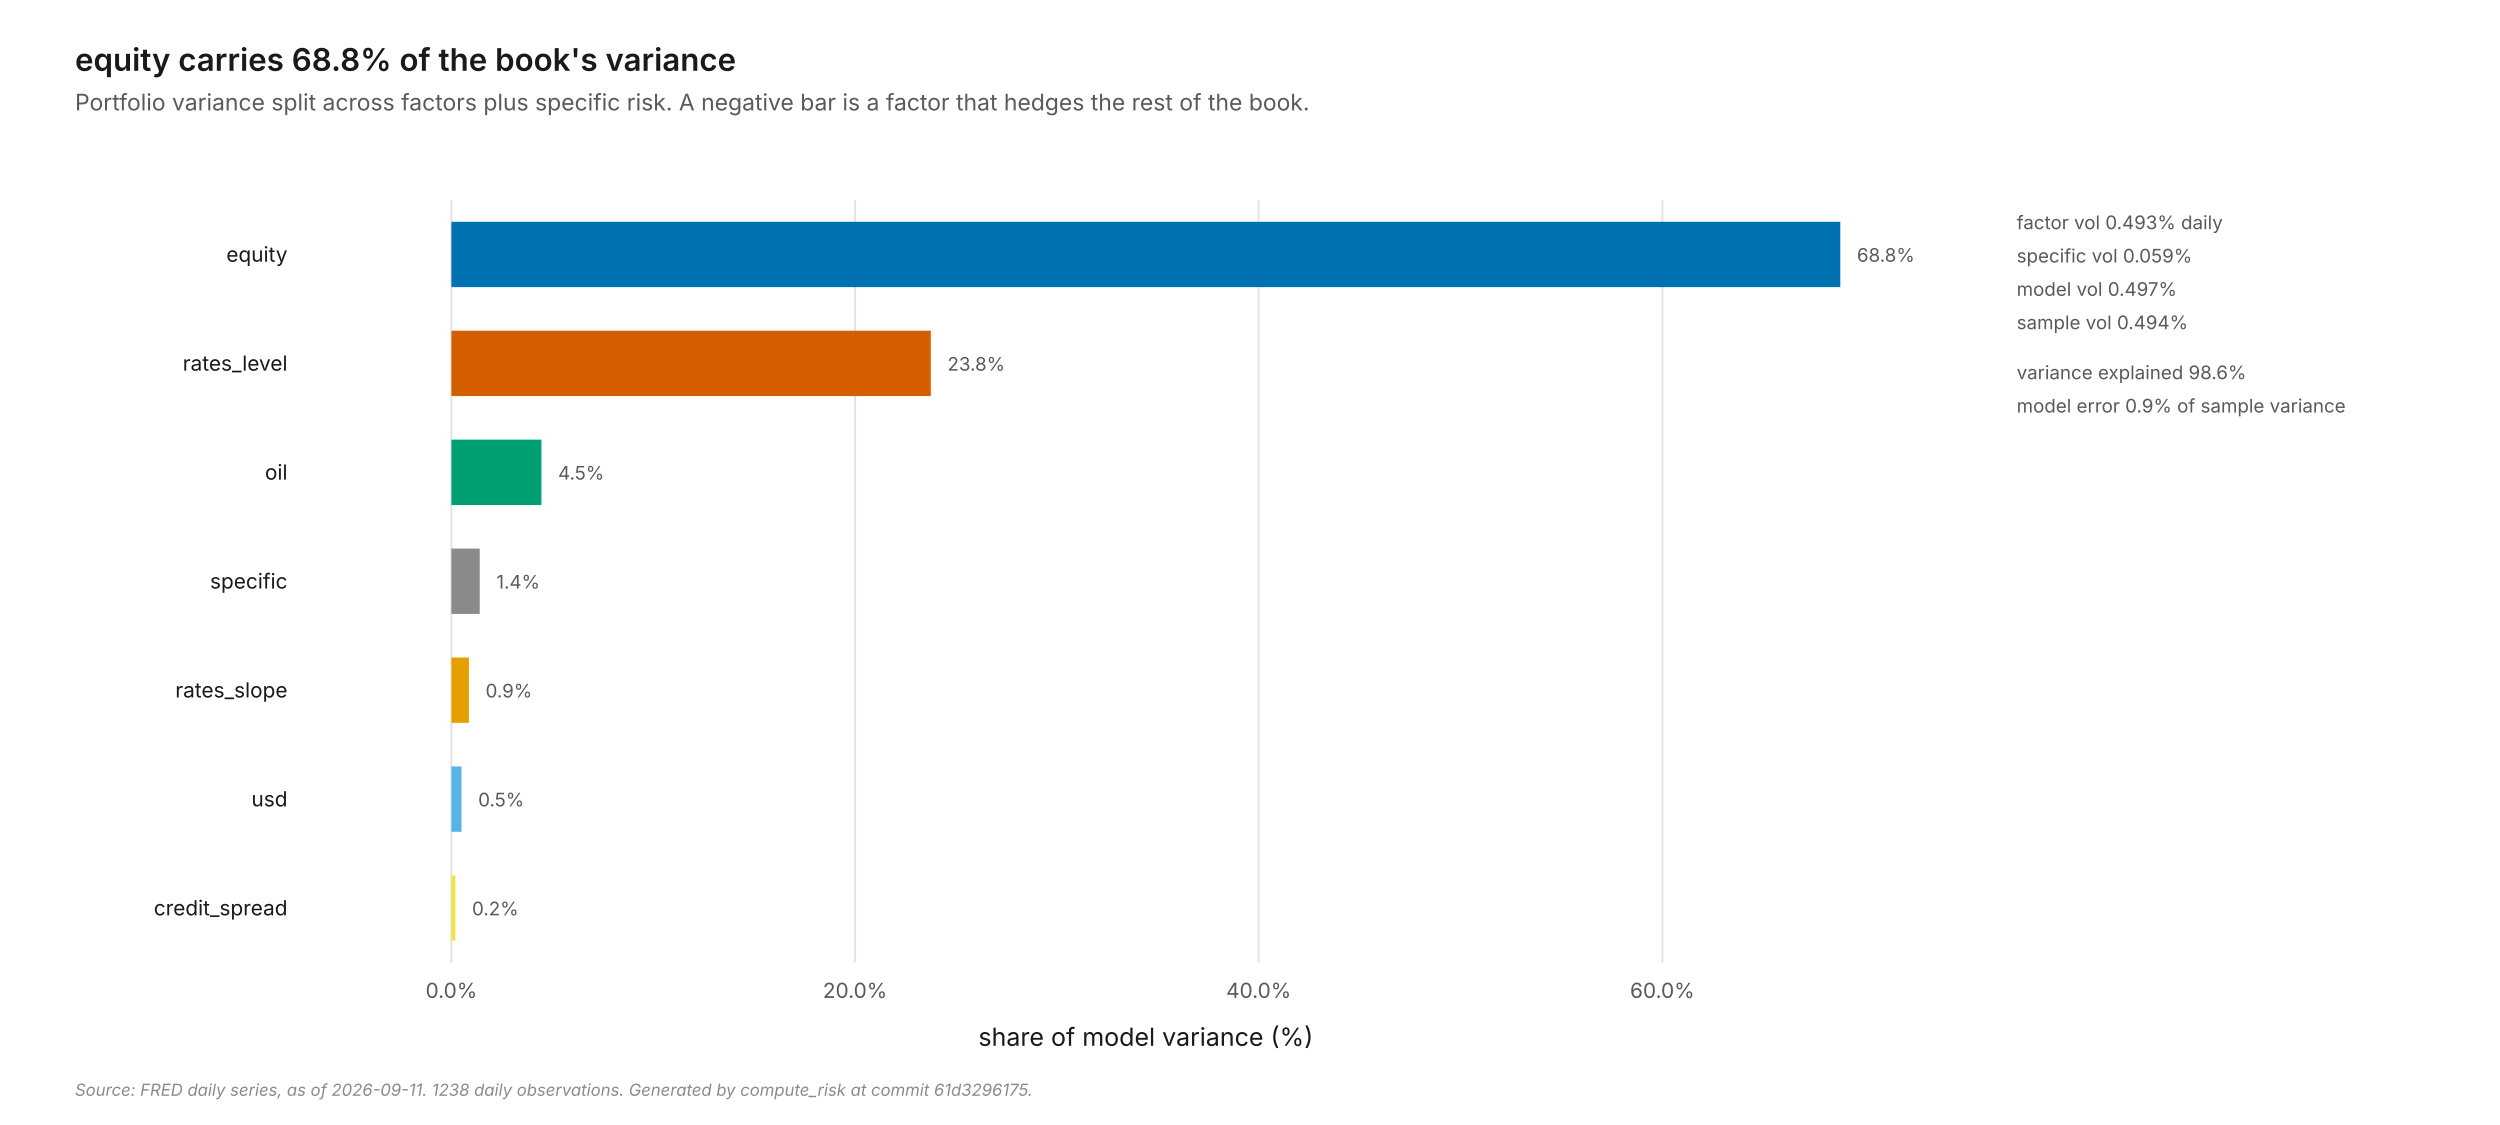
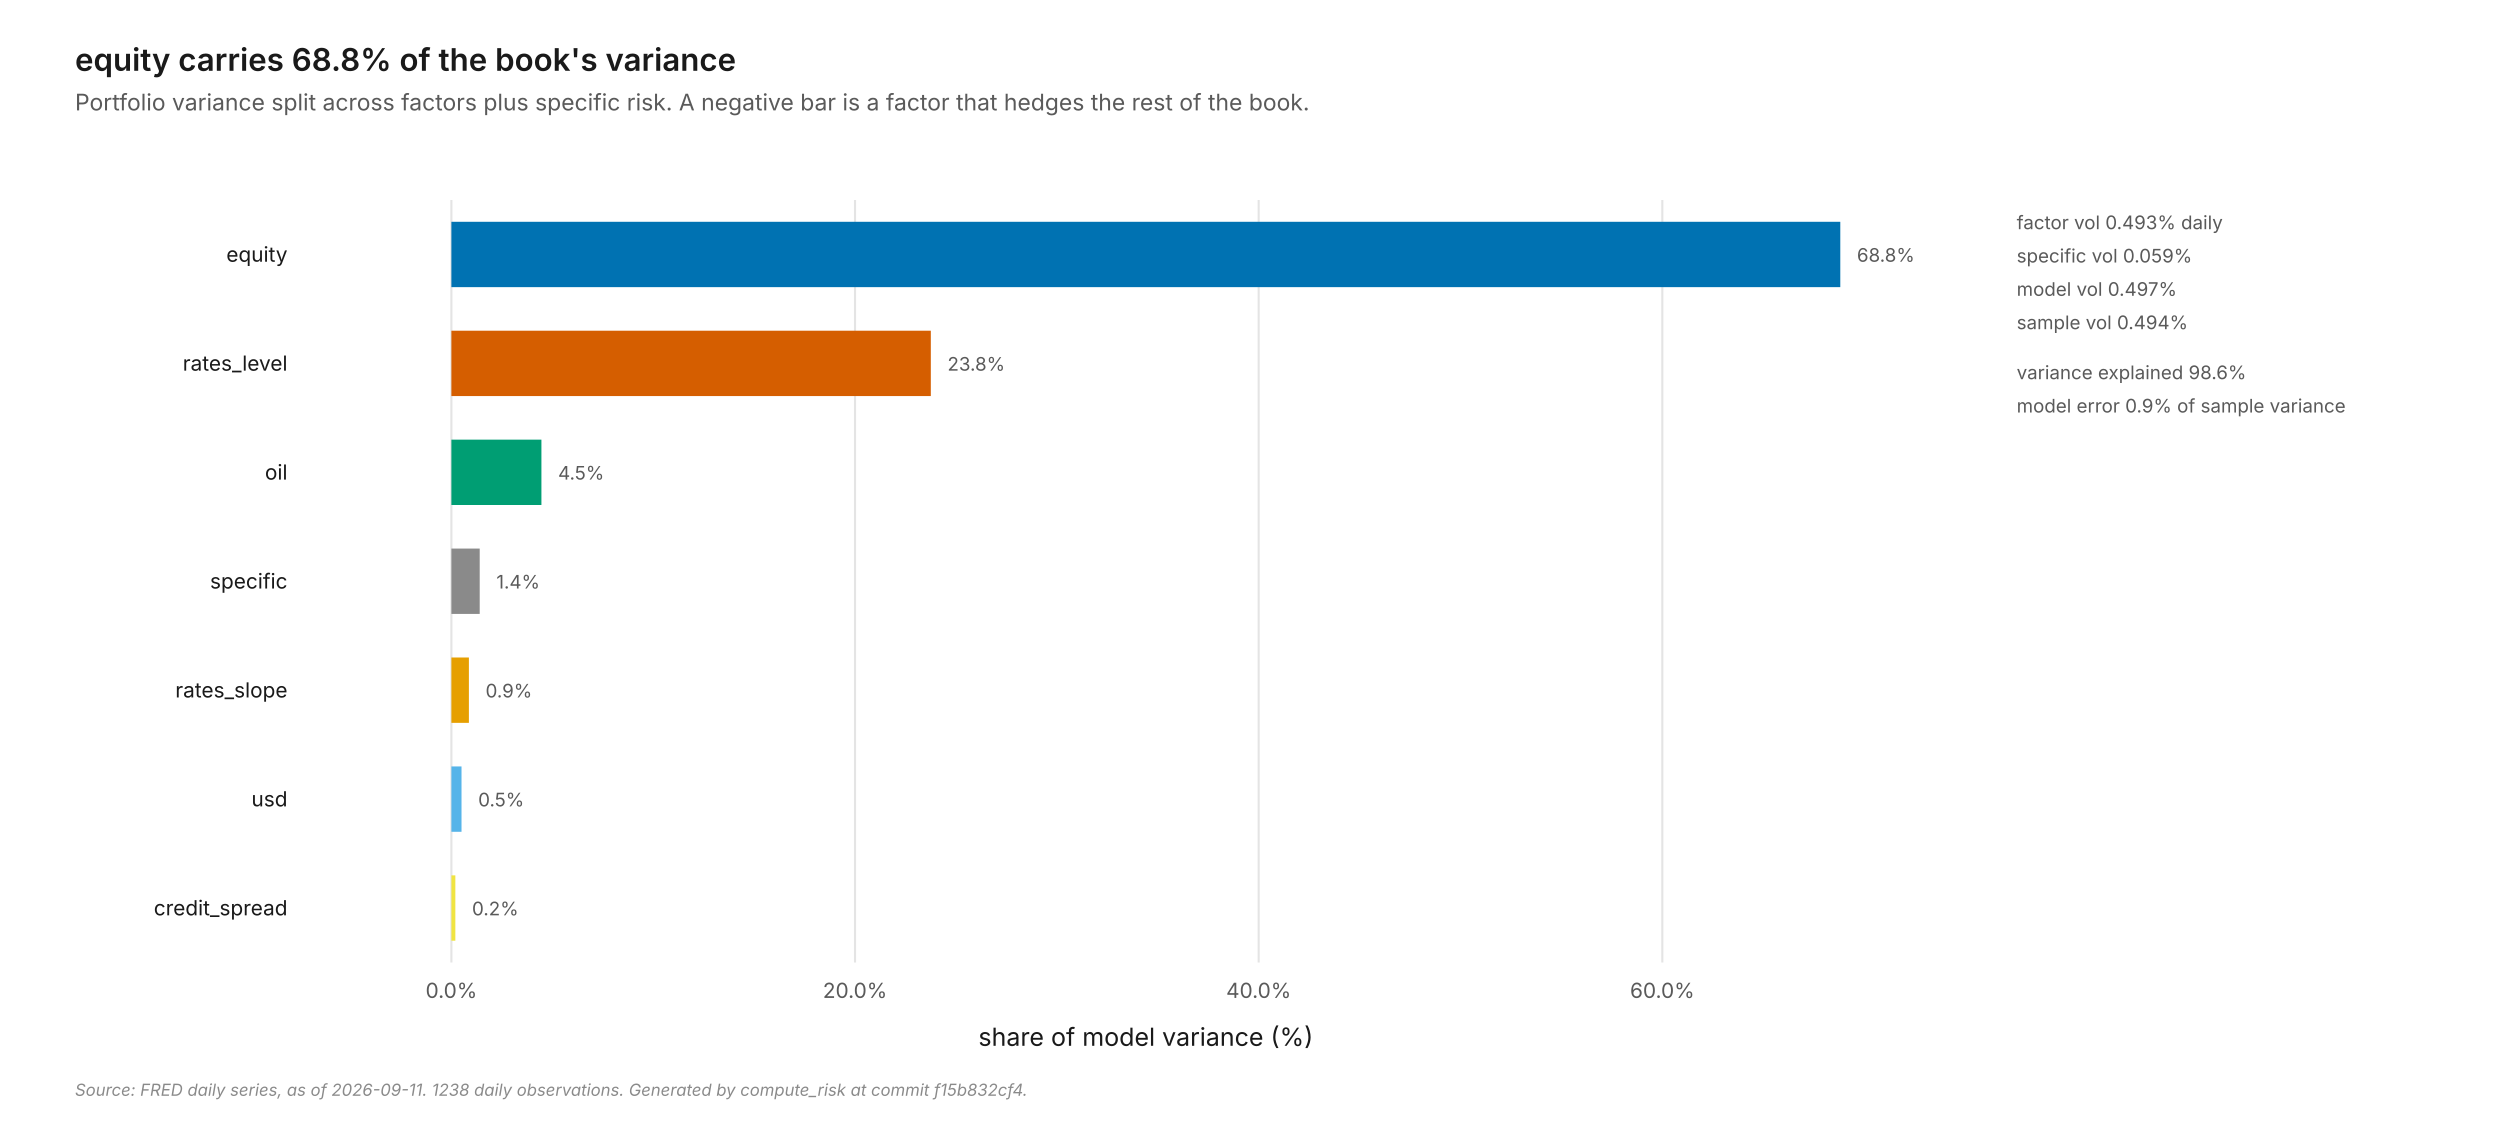
<svg xmlns="http://www.w3.org/2000/svg" width="1200" height="540" viewBox="0 0 1200 540" font-family="Inter, 'Helvetica Neue', Helvetica, Arial, 'Liberation Sans', sans-serif">
  <rect width="1200" height="540" fill="#ffffff" />
  <text x="36" y="34" font-size="15.0" font-weight="600" fill="#1a1a1a">equity carries 68.8% of the book's variance</text>
  <text x="36" y="53" font-size="11.0" fill="#5a5a5a">Portfolio variance split across factors plus specific risk. A negative bar is a factor that hedges the rest of the book.</text>
  <line x1="216.67" y1="96.00" x2="216.67" y2="462.00" stroke="#e4e4e4" stroke-width="1.00" />
  <text x="216.67" y="479.00" font-size="10.0" fill="#5a5a5a" text-anchor="middle">0.0%</text>
  <line x1="410.41" y1="96.00" x2="410.41" y2="462.00" stroke="#e4e4e4" stroke-width="1.00" />
  <text x="410.41" y="479.00" font-size="10.0" fill="#5a5a5a" text-anchor="middle">20.0%</text>
  <line x1="604.16" y1="96.00" x2="604.16" y2="462.00" stroke="#e4e4e4" stroke-width="1.00" />
  <text x="604.16" y="479.00" font-size="10.0" fill="#5a5a5a" text-anchor="middle">40.0%</text>
  <line x1="797.91" y1="96.00" x2="797.91" y2="462.00" stroke="#e4e4e4" stroke-width="1.00" />
  <text x="797.91" y="479.00" font-size="10.0" fill="#5a5a5a" text-anchor="middle">60.0%</text>
  <text x="550.00" y="502.00" font-size="12.0" fill="#1a1a1a" text-anchor="middle">share of model variance (%)</text>
  <rect x="216.67" y="106.46" width="666.67" height="31.37" fill="#0072b2" />
  <text x="138.00" y="125.64" font-size="10.0" fill="#1a1a1a" text-anchor="end">equity</text>
  <text x="891.33" y="125.64" font-size="9.0" fill="#5a5a5a" text-anchor="start">68.8%</text>
  <rect x="216.67" y="158.74" width="230.12" height="31.37" fill="#d55e00" />
  <text x="138.00" y="177.93" font-size="10.0" fill="#1a1a1a" text-anchor="end">rates_level</text>
  <text x="454.78" y="177.93" font-size="9.0" fill="#5a5a5a" text-anchor="start">23.8%</text>
  <rect x="216.67" y="211.03" width="43.21" height="31.37" fill="#009e73" />
  <text x="138.00" y="230.21" font-size="10.0" fill="#1a1a1a" text-anchor="end">oil</text>
  <text x="267.88" y="230.21" font-size="9.0" fill="#5a5a5a" text-anchor="start">4.5%</text>
  <rect x="216.67" y="263.31" width="13.59" height="31.37" fill="#8a8a8a" />
  <text x="138.00" y="282.50" font-size="10.0" fill="#1a1a1a" text-anchor="end">specific</text>
  <text x="238.26" y="282.50" font-size="9.0" fill="#5a5a5a" text-anchor="start">1.4%</text>
  <rect x="216.67" y="315.60" width="8.40" height="31.37" fill="#e69f00" />
  <text x="138.00" y="334.79" font-size="10.0" fill="#1a1a1a" text-anchor="end">rates_slope</text>
  <text x="233.06" y="334.79" font-size="9.0" fill="#5a5a5a" text-anchor="start">0.9%</text>
  <rect x="216.67" y="367.89" width="4.86" height="31.37" fill="#56b4e9" />
  <text x="138.00" y="387.07" font-size="10.0" fill="#1a1a1a" text-anchor="end">usd</text>
  <text x="229.52" y="387.07" font-size="9.0" fill="#5a5a5a" text-anchor="start">0.5%</text>
  <rect x="216.67" y="420.17" width="1.90" height="31.37" fill="#f0e442" />
  <text x="138.00" y="439.36" font-size="10.0" fill="#1a1a1a" text-anchor="end">credit_spread</text>
  <text x="226.56" y="439.36" font-size="9.0" fill="#5a5a5a" text-anchor="start">0.2%</text>
  <text x="968.00" y="110.00" font-size="9.0" fill="#5a5a5a" text-anchor="start">factor vol 0.493% daily</text>
  <text x="968.00" y="126.00" font-size="9.0" fill="#5a5a5a" text-anchor="start">specific vol 0.059%</text>
  <text x="968.00" y="142.00" font-size="9.0" fill="#5a5a5a" text-anchor="start">model vol 0.497%</text>
  <text x="968.00" y="158.00" font-size="9.0" fill="#5a5a5a" text-anchor="start">sample vol 0.494%</text>
  <text x="968.00" y="182.00" font-size="9.0" fill="#5a5a5a" text-anchor="start">variance explained 98.6%</text>
  <text x="968.00" y="198.00" font-size="9.0" fill="#5a5a5a" text-anchor="start">model error 0.9% of sample variance</text>
-   <text x="36" y="526" font-size="8.0" font-style="italic" fill="#8a8a8a">Source: FRED daily series, as of 2026-09-11. 1238 daily observations. Generated by compute_risk at commit 61d3296175.</text>
+   <text x="36" y="526" font-size="8.0" font-style="italic" fill="#8a8a8a">Source: FRED daily series, as of 2026-09-11. 1238 daily observations. Generated by compute_risk at commit f15b832cf4.</text>
</svg>
